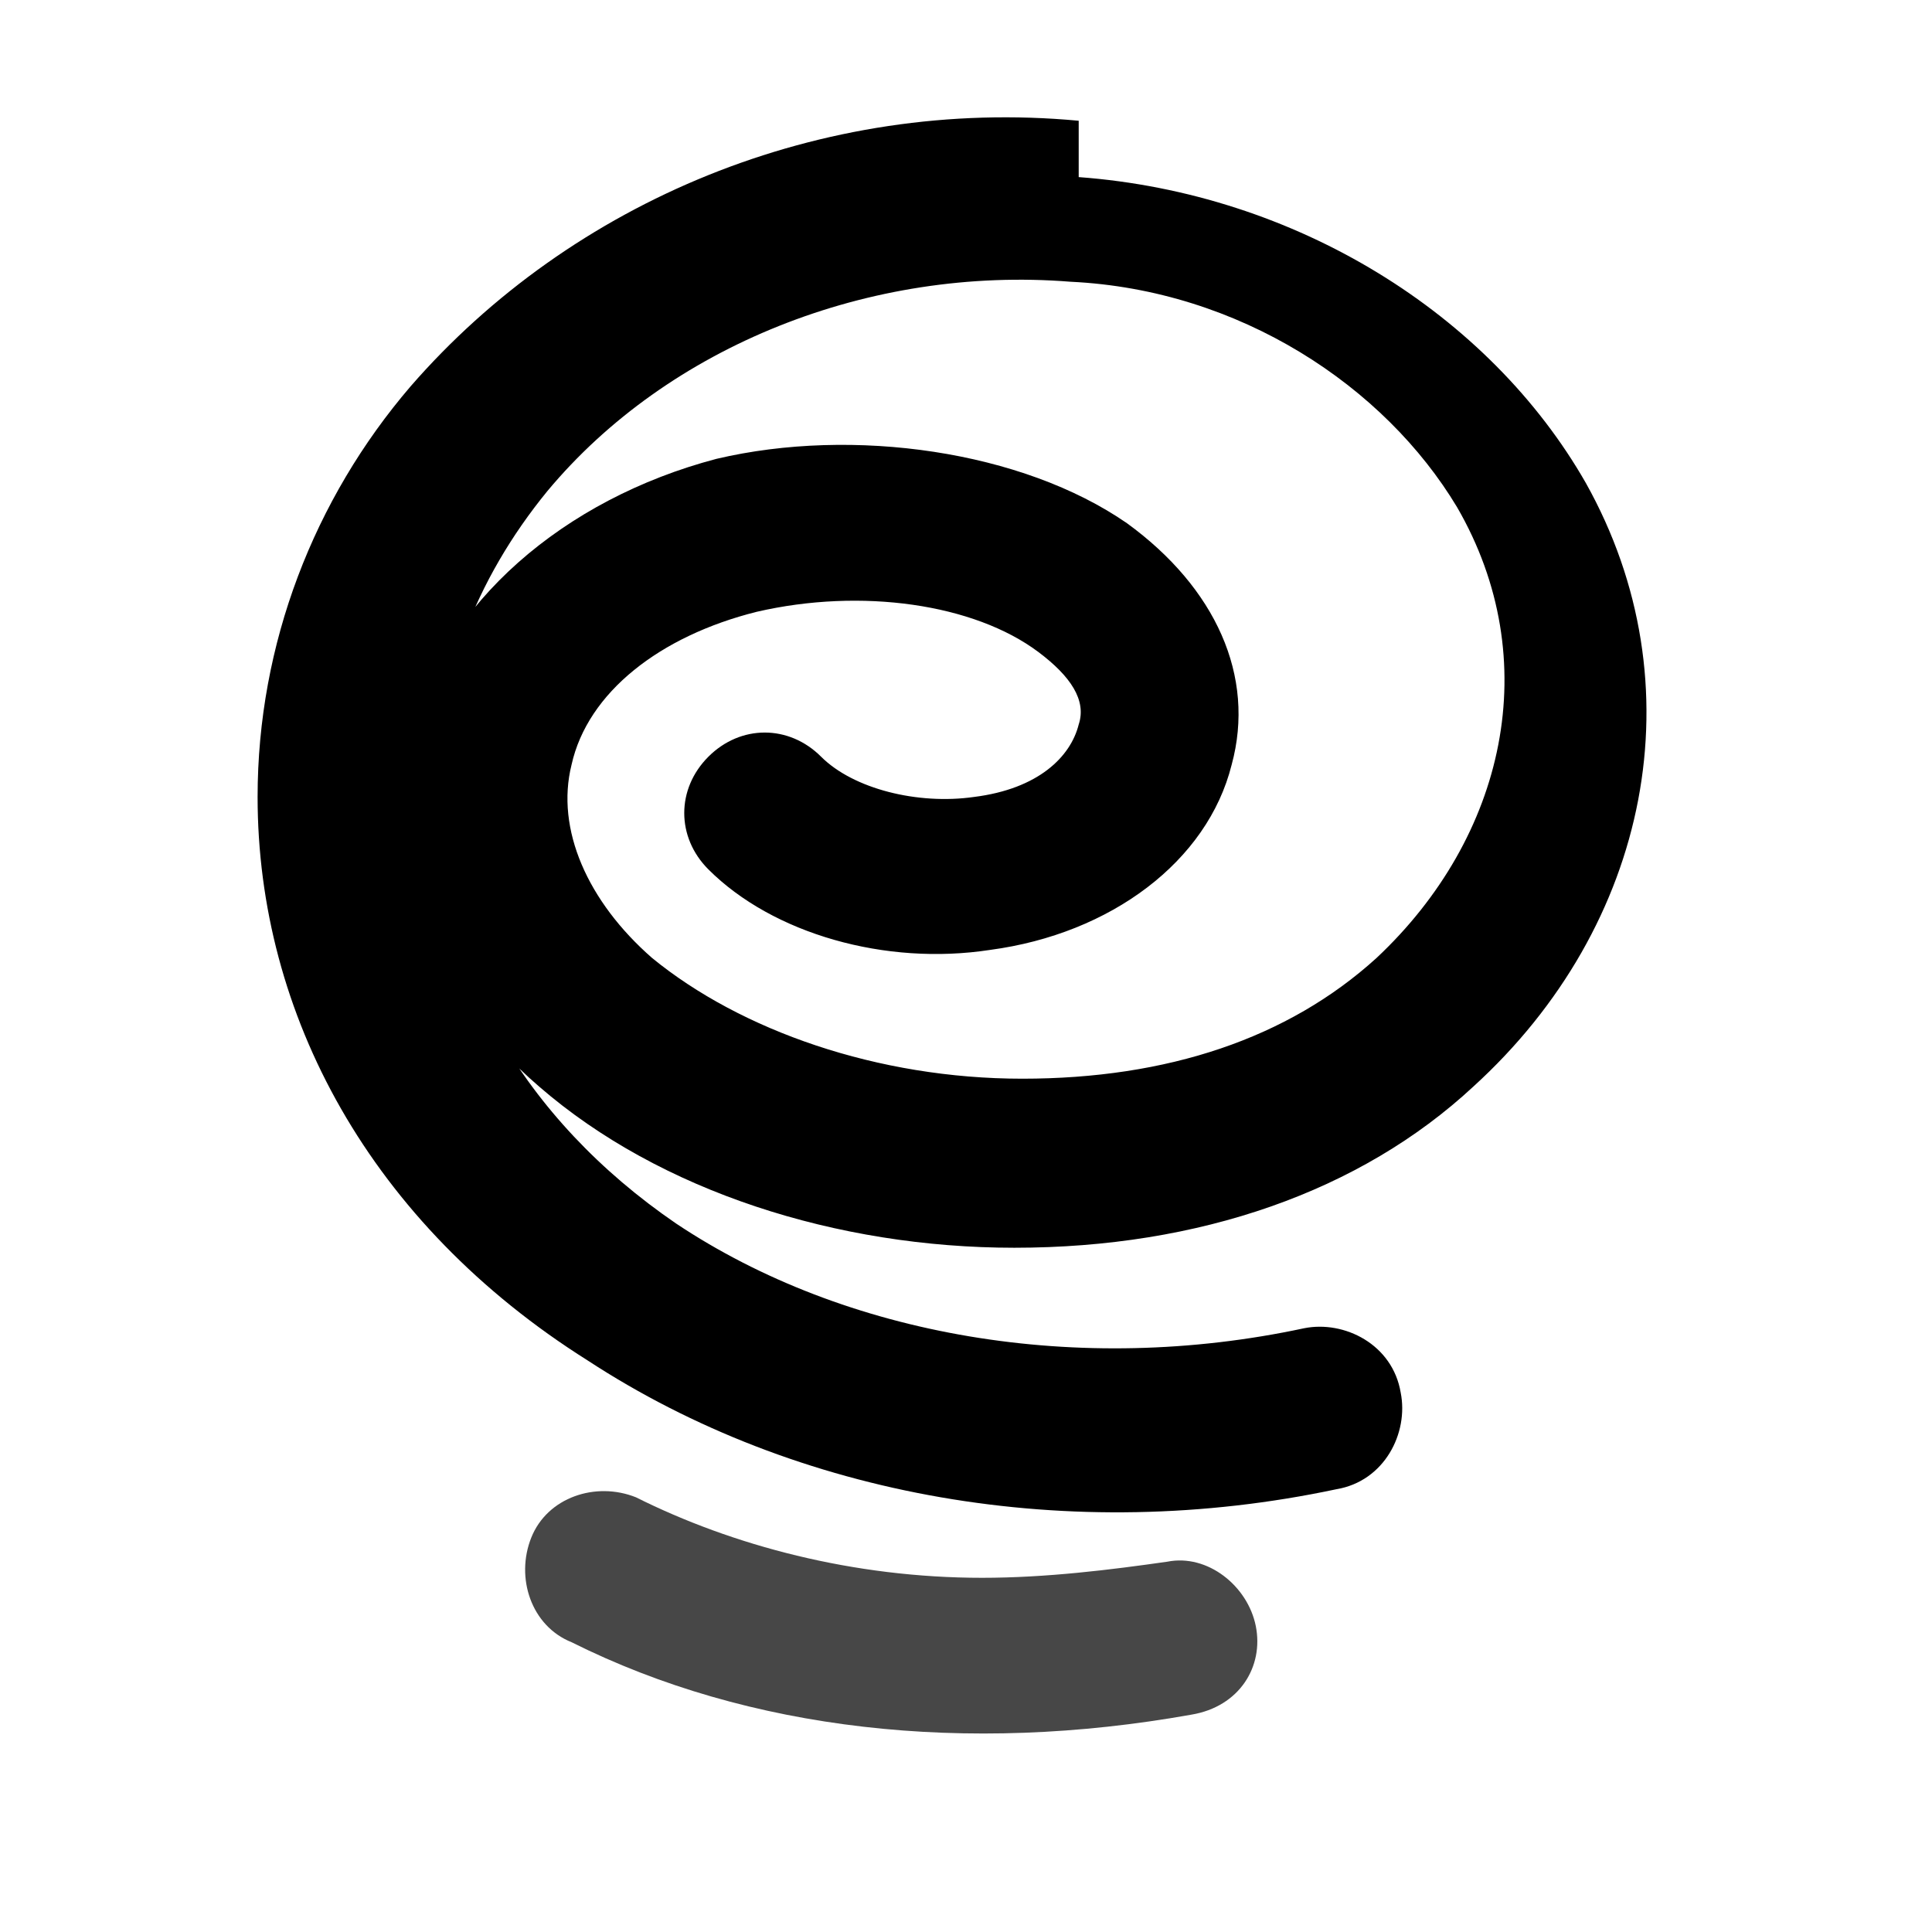
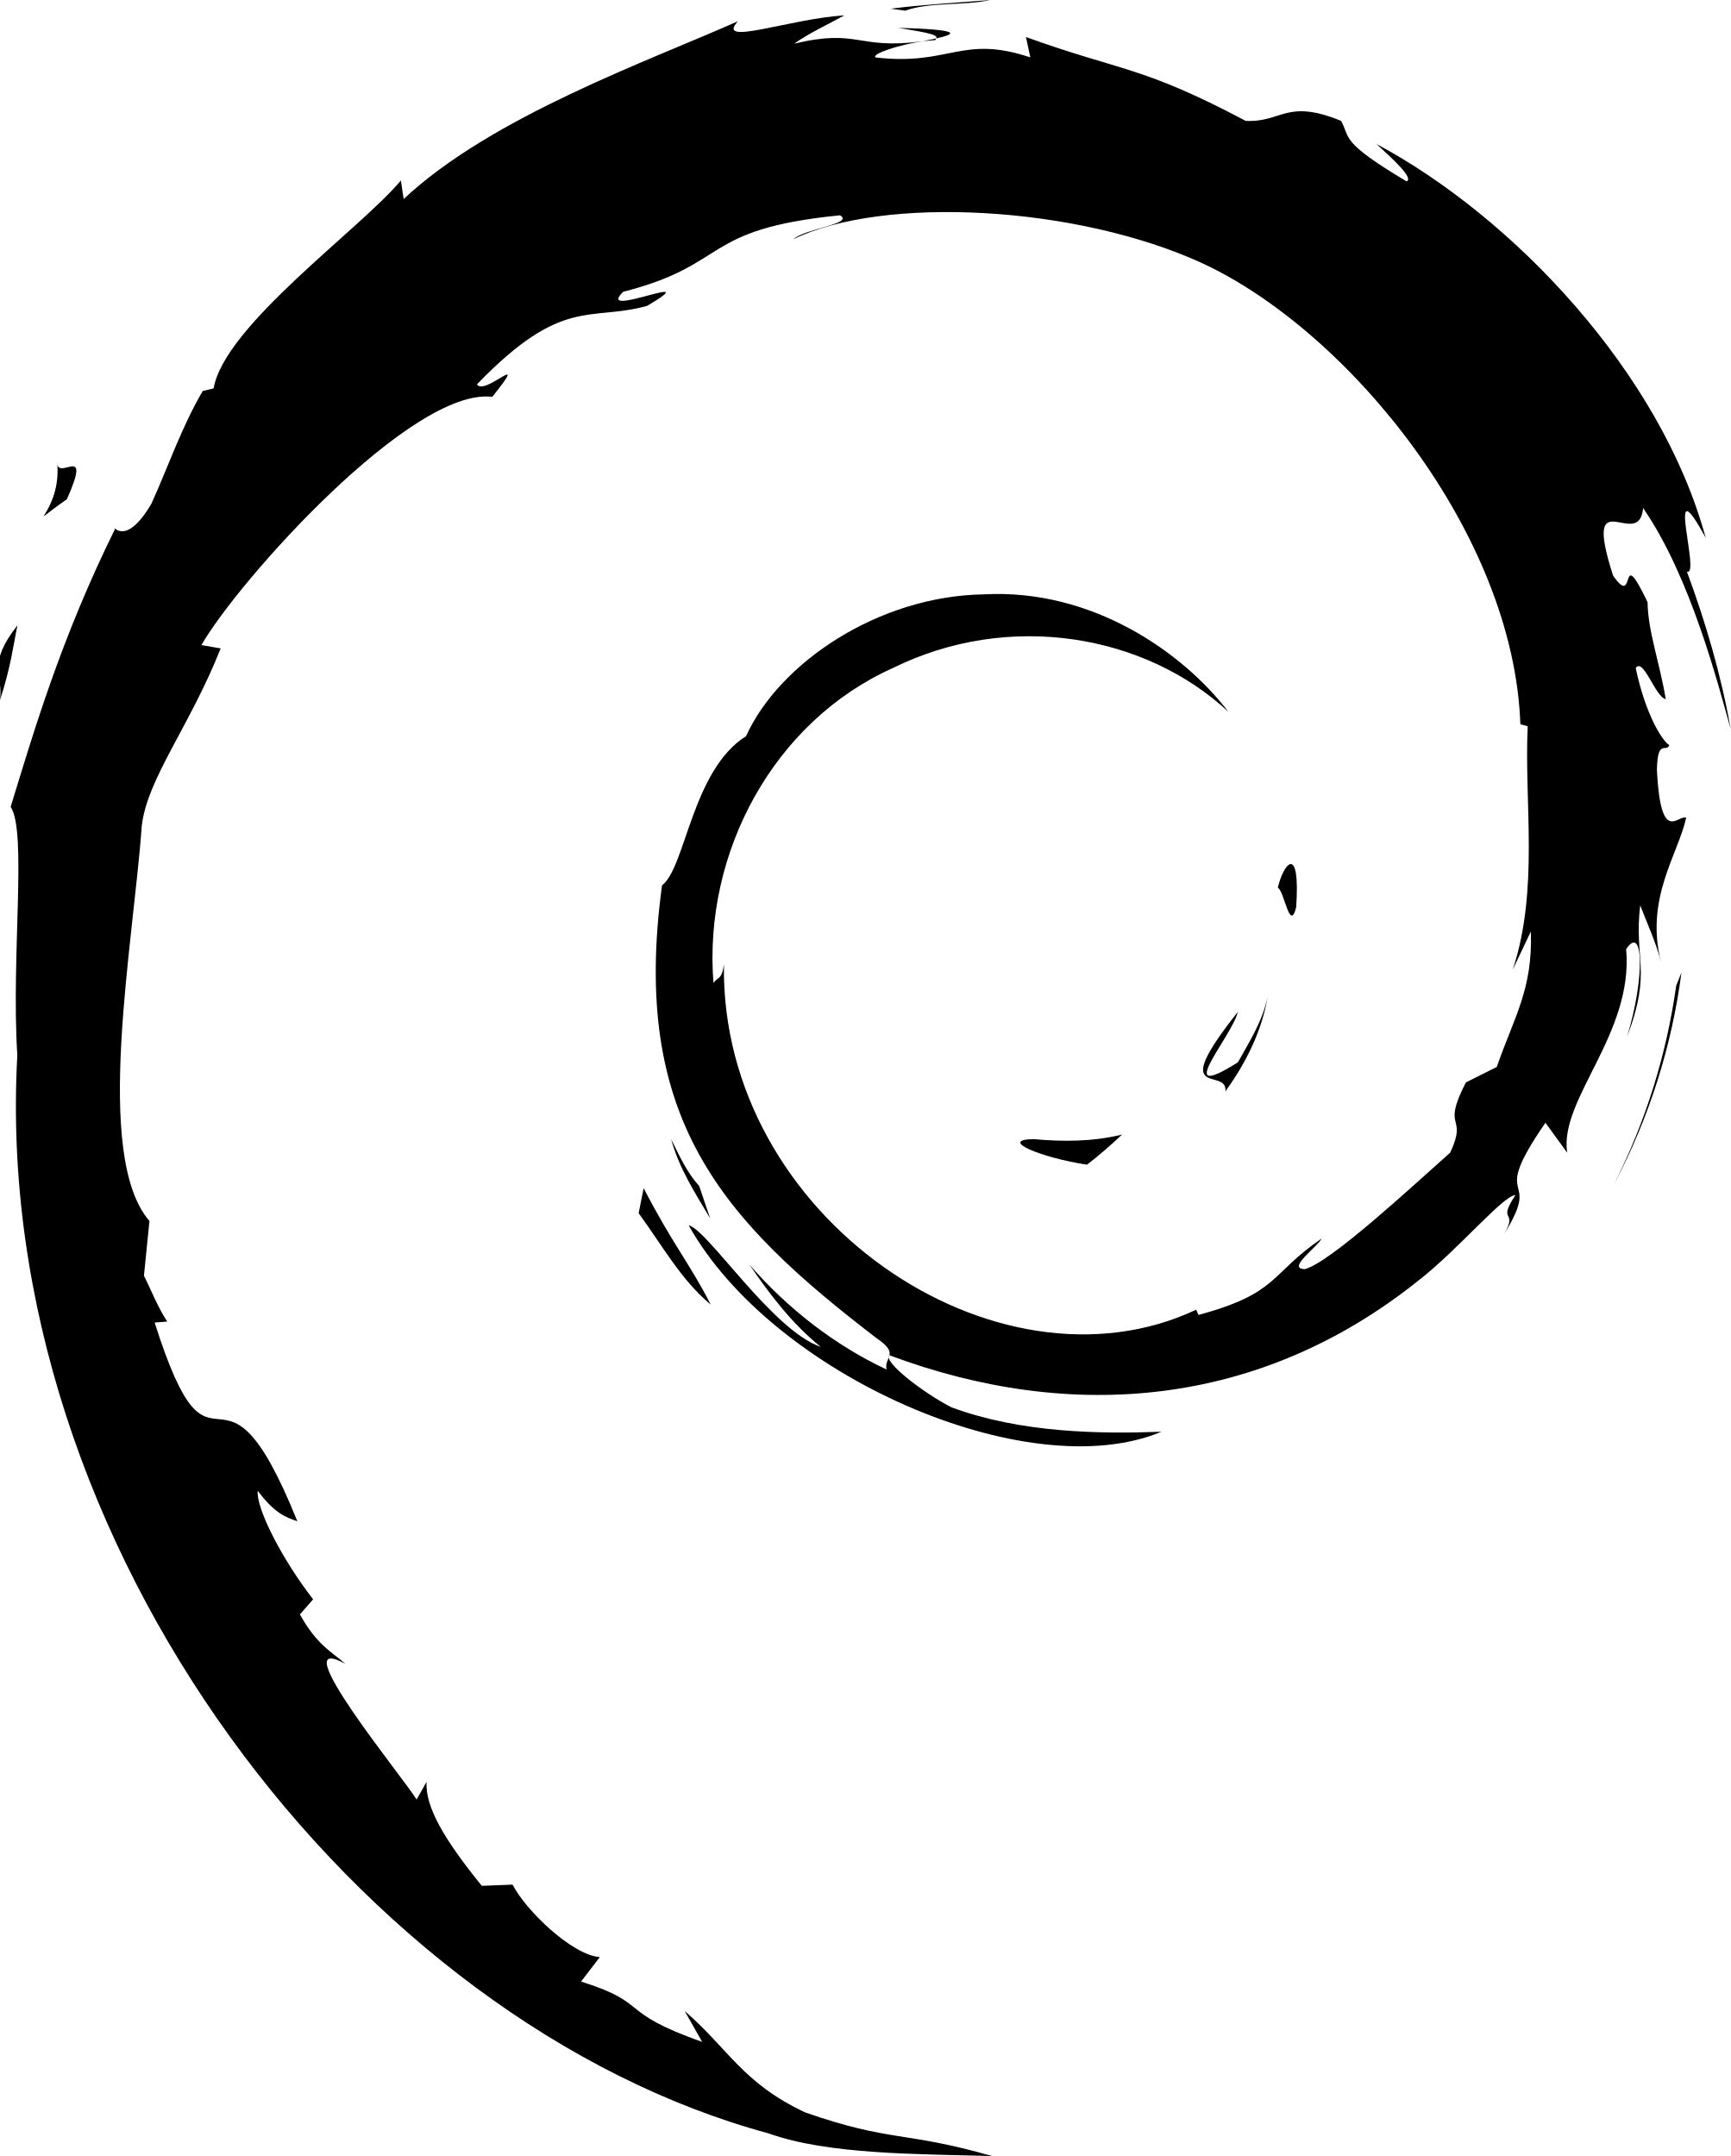
- <svg xmlns="http://www.w3.org/2000/svg" viewBox="0 0 24 24" aria-hidden="true">
-   <path fill="currentColor" d="M13.4 2.2c2.7.2 5.1 1.7 6.3 3.8 1.4 2.5.8 5.5-1.4 7.5-1.4 1.3-3.4 2-5.7 2-2.2 0-4.4-.7-5.9-2-1.4-1.2-2-2.9-1.6-4.4.4-1.6 1.9-2.9 3.8-3.4 1.7-.4 3.8-.1 5.1.8 1.1.8 1.6 1.9 1.3 3-.3 1.2-1.5 2.1-3 2.3-1.3.2-2.7-.2-3.5-1-.4-.4-.4-1 0-1.4.4-.4 1-.4 1.4 0 .4.4 1.2.6 1.9.5.8-.1 1.2-.5 1.3-.9.1-.3-.1-.6-.5-.9-.8-.6-2.2-.8-3.5-.5-1.2.3-2.1 1-2.3 1.9-.2.8.2 1.7 1 2.4 1.1.9 2.8 1.5 4.6 1.5 1.8 0 3.3-.5 4.4-1.5 1.6-1.5 2.1-3.7 1-5.6-.9-1.5-2.7-2.7-4.8-2.8-2.5-.2-5 .8-6.5 2.6-.9 1.1-1.4 2.4-1.4 3.8 0 2.1 1.1 4 3 5.3 2.1 1.4 5 1.9 7.8 1.3.5-.1 1.1.2 1.2.8.1.5-.2 1.1-.8 1.2-3.3.7-6.7.1-9.3-1.6C4.6 15.2 3.2 12.6 3.2 9.9c0-1.9.7-3.7 1.9-5.1 2-2.3 5.1-3.6 8.3-3.3z" />
-   <path fill="currentColor" d="M12.2 19.6c.8 0 1.6-.1 2.3-.2.5-.1 1 .3 1.1.8.1.5-.2 1-.8 1.1-2.8.5-5.5.2-7.7-.9-.5-.2-.7-.8-.5-1.3.2-.5.8-.7 1.3-.5 1.2.6 2.7 1 4.3 1z" opacity=".72" />
+ <svg xmlns="http://www.w3.org/2000/svg" viewBox="0 0 87.041 108.445" aria-hidden="true">
+   <path fill="currentColor" d="M51.986,57.297c-1.797,0.025,0.34,0.926,2.686,1.287 c0.648-0.506,1.236-1.018,1.76-1.516C54.971,57.426,53.484,57.434,51.986,57.297" />
+   <path fill="currentColor" d="M61.631,54.893c1.07-1.477,1.85-3.094,2.125-4.766c-0.24,1.192-0.887,2.221-1.496,3.307 c-3.359,2.115-0.316-1.256-0.002-2.537C58.646,55.443,61.762,53.623,61.631,54.893" />
+   <path fill="currentColor" d="M65.191,45.629c0.217-3.236-0.637-2.213-0.924-0.978 C64.602,44.825,64.867,46.932,65.191,45.629" />
+   <path fill="currentColor" d="M45.172,1.399c0.959,0.172,2.072,0.304,1.916,0.533 C48.137,1.702,48.375,1.49,45.172,1.399" />
+   <path fill="currentColor" d="M47.088,1.932l-0.678,0.14l0.631-0.056L47.088,1.932" />
+   <path fill="currentColor" d="M76.992,46.856c0.107,2.906-0.85,4.316-1.713,6.812l-1.553,0.776 c-1.271,2.468,0.123,1.567-0.787,3.53c-1.984,1.764-6.021,5.52-7.313,5.863c-0.943-0.021,0.639-1.113,0.846-1.541 c-2.656,1.824-2.131,2.738-6.193,3.846l-0.119-0.264c-10.018,4.713-23.934-4.627-23.751-17.371 c-0.107,0.809-0.304,0.607-0.526,0.934c-0.517-6.557,3.028-13.143,9.007-15.832c5.848-2.895,12.704-1.707,16.893,2.197 c-2.301-3.014-6.881-6.209-12.309-5.91c-5.317,0.084-10.291,3.463-11.951,7.131c-2.724,1.715-3.04,6.611-4.227,7.507 C31.699,56.271,36.3,61.342,44.083,67.307c1.225,0.826,0.345,0.951,0.511,1.58c-2.586-1.211-4.954-3.039-6.901-5.277 c1.033,1.512,2.148,2.982,3.589,4.137c-2.438-0.826-5.695-5.908-6.646-6.115c4.203,7.525,17.052,13.197,23.78,10.383 c-3.113,0.115-7.068,0.064-10.566-1.229c-1.469-0.756-3.467-2.322-3.11-2.615c9.182,3.43,18.667,2.598,26.612-3.771 c2.021-1.574,4.229-4.252,4.867-4.289c-0.961,1.445,0.164,0.695-0.574,1.971c2.014-3.248-0.875-1.322,2.082-5.609l1.092,1.504 c-0.406-2.696,3.348-5.97,2.967-10.234c0.861-1.304,0.961,1.403,0.047,4.403c1.268-3.328,0.334-3.863,0.66-6.609 c0.352,0.923,0.814,1.904,1.051,2.878c-0.826-3.216,0.848-5.416,1.262-7.285c-0.408-0.181-1.275,1.422-1.473-2.377 c0.029-1.65,0.459-0.865,0.625-1.271c-0.324-0.186-1.174-1.451-1.691-3.877c0.375-0.57,1.002,1.478,1.512,1.562 c-0.328-1.929-0.893-3.4-0.916-4.88c-1.49-3.114-0.527,0.415-1.736-1.337c-1.586-4.947,1.316-1.148,1.512-3.396 c2.404,3.483,3.775,8.881,4.404,11.117c-0.48-2.726-1.256-5.367-2.203-7.922c0.73,0.307-1.176-5.609,0.949-1.691 c-2.27-8.352-9.715-16.156-16.564-19.818c0.838,0.767,1.896,1.73,1.516,1.881c-3.406-2.028-2.807-2.186-3.295-3.043 c-2.775-1.129-2.957,0.091-4.795,0.002c-5.23-2.774-6.238-2.479-11.051-4.217l0.219,1.023c-3.465-1.154-4.037,0.438-7.782,0.004 c-0.228-0.178,1.2-0.644,2.375-0.815c-3.35,0.442-3.193-0.66-6.471,0.122c0.808-0.567,1.662-0.942,2.524-1.424 c-2.732,0.166-6.522,1.59-5.352,0.295c-4.456,1.988-12.37,4.779-16.811,8.943l-0.14-0.933c-2.035,2.443-8.874,7.296-9.419,10.46 l-0.544,0.127c-1.059,1.793-1.744,3.825-2.584,5.67c-1.385,2.36-2.03,0.908-1.833,1.278c-2.724,5.523-4.077,10.164-5.246,13.97 c0.833,1.245,0.02,7.495,0.335,12.497c-1.368,24.704,17.338,48.69,37.785,54.228c2.997,1.072,7.454,1.031,11.245,1.141 c-4.473-1.279-5.051-0.678-9.408-2.197c-3.143-1.48-3.832-3.17-6.058-5.102l0.881,1.557c-4.366-1.545-2.539-1.912-6.091-3.037 l0.941-1.229c-1.415-0.107-3.748-2.385-4.386-3.646l-1.548,0.061c-1.86-2.295-2.851-3.949-2.779-5.23l-0.5,0.891 c-0.567-0.973-6.843-8.607-3.587-6.83c-0.605-0.553-1.409-0.9-2.281-2.484l0.663-0.758c-1.567-2.016-2.884-4.6-2.784-5.461 c0.836,1.129,1.416,1.34,1.99,1.533c-3.957-9.818-4.179-0.541-7.176-9.994l0.634-0.051c-0.486-0.732-0.781-1.527-1.172-2.307 l0.276-2.75C4.667,58.121,6.719,47.409,7.13,41.534c0.285-2.389,2.378-4.932,3.97-8.92l-0.97-0.167 c1.854-3.234,10.586-12.988,14.63-12.486c1.959-2.461-0.389-0.009-0.772-0.629c4.303-4.453,5.656-3.146,8.56-3.947 c3.132-1.859-2.688,0.725-1.203-0.709c5.414-1.383,3.837-3.144,10.9-3.846c0.745,0.424-1.729,0.655-2.35,1.205 c4.511-2.207,14.275-1.705,20.617,1.225c7.359,3.439,15.627,13.605,15.953,23.17l0.371,0.1 c-0.188,3.802,0.582,8.199-0.752,12.238L76.992,46.856" />
+   <path fill="currentColor" d="M32.372,59.764l-0.252,1.26c1.181,1.604,2.118,3.342,3.626,4.596 C34.661,63.502,33.855,62.627,32.372,59.764" />
+   <path fill="currentColor" d="M35.164,59.654c-0.625-0.691-0.995-1.523-1.409-2.352 c0.396,1.457,1.207,2.709,1.962,3.982L35.164,59.654" />
+   <path fill="currentColor" d="M84.568,48.916l-0.264,0.662c-0.484,3.438-1.529,6.84-3.131,9.994 C82.943,56.244,84.088,52.604,84.568,48.916" />
+   <path fill="currentColor" d="M45.527,0.537C46.742,0.092,48.514,0.293,49.803,0c-1.68,0.141-3.352,0.225-5.003,0.438 L45.527,0.537" />
+   <path fill="currentColor" d="M2.872,23.219c0.28,2.592-1.95,3.598,0.494,1.889 C4.676,22.157,2.854,24.293,2.872,23.219" />
+   <path fill="currentColor" d="M0,35.215c0.563-1.728,0.665-2.766,0.88-3.766C-0.676,33.438,0.164,33.862,0,35.215" />
</svg>
